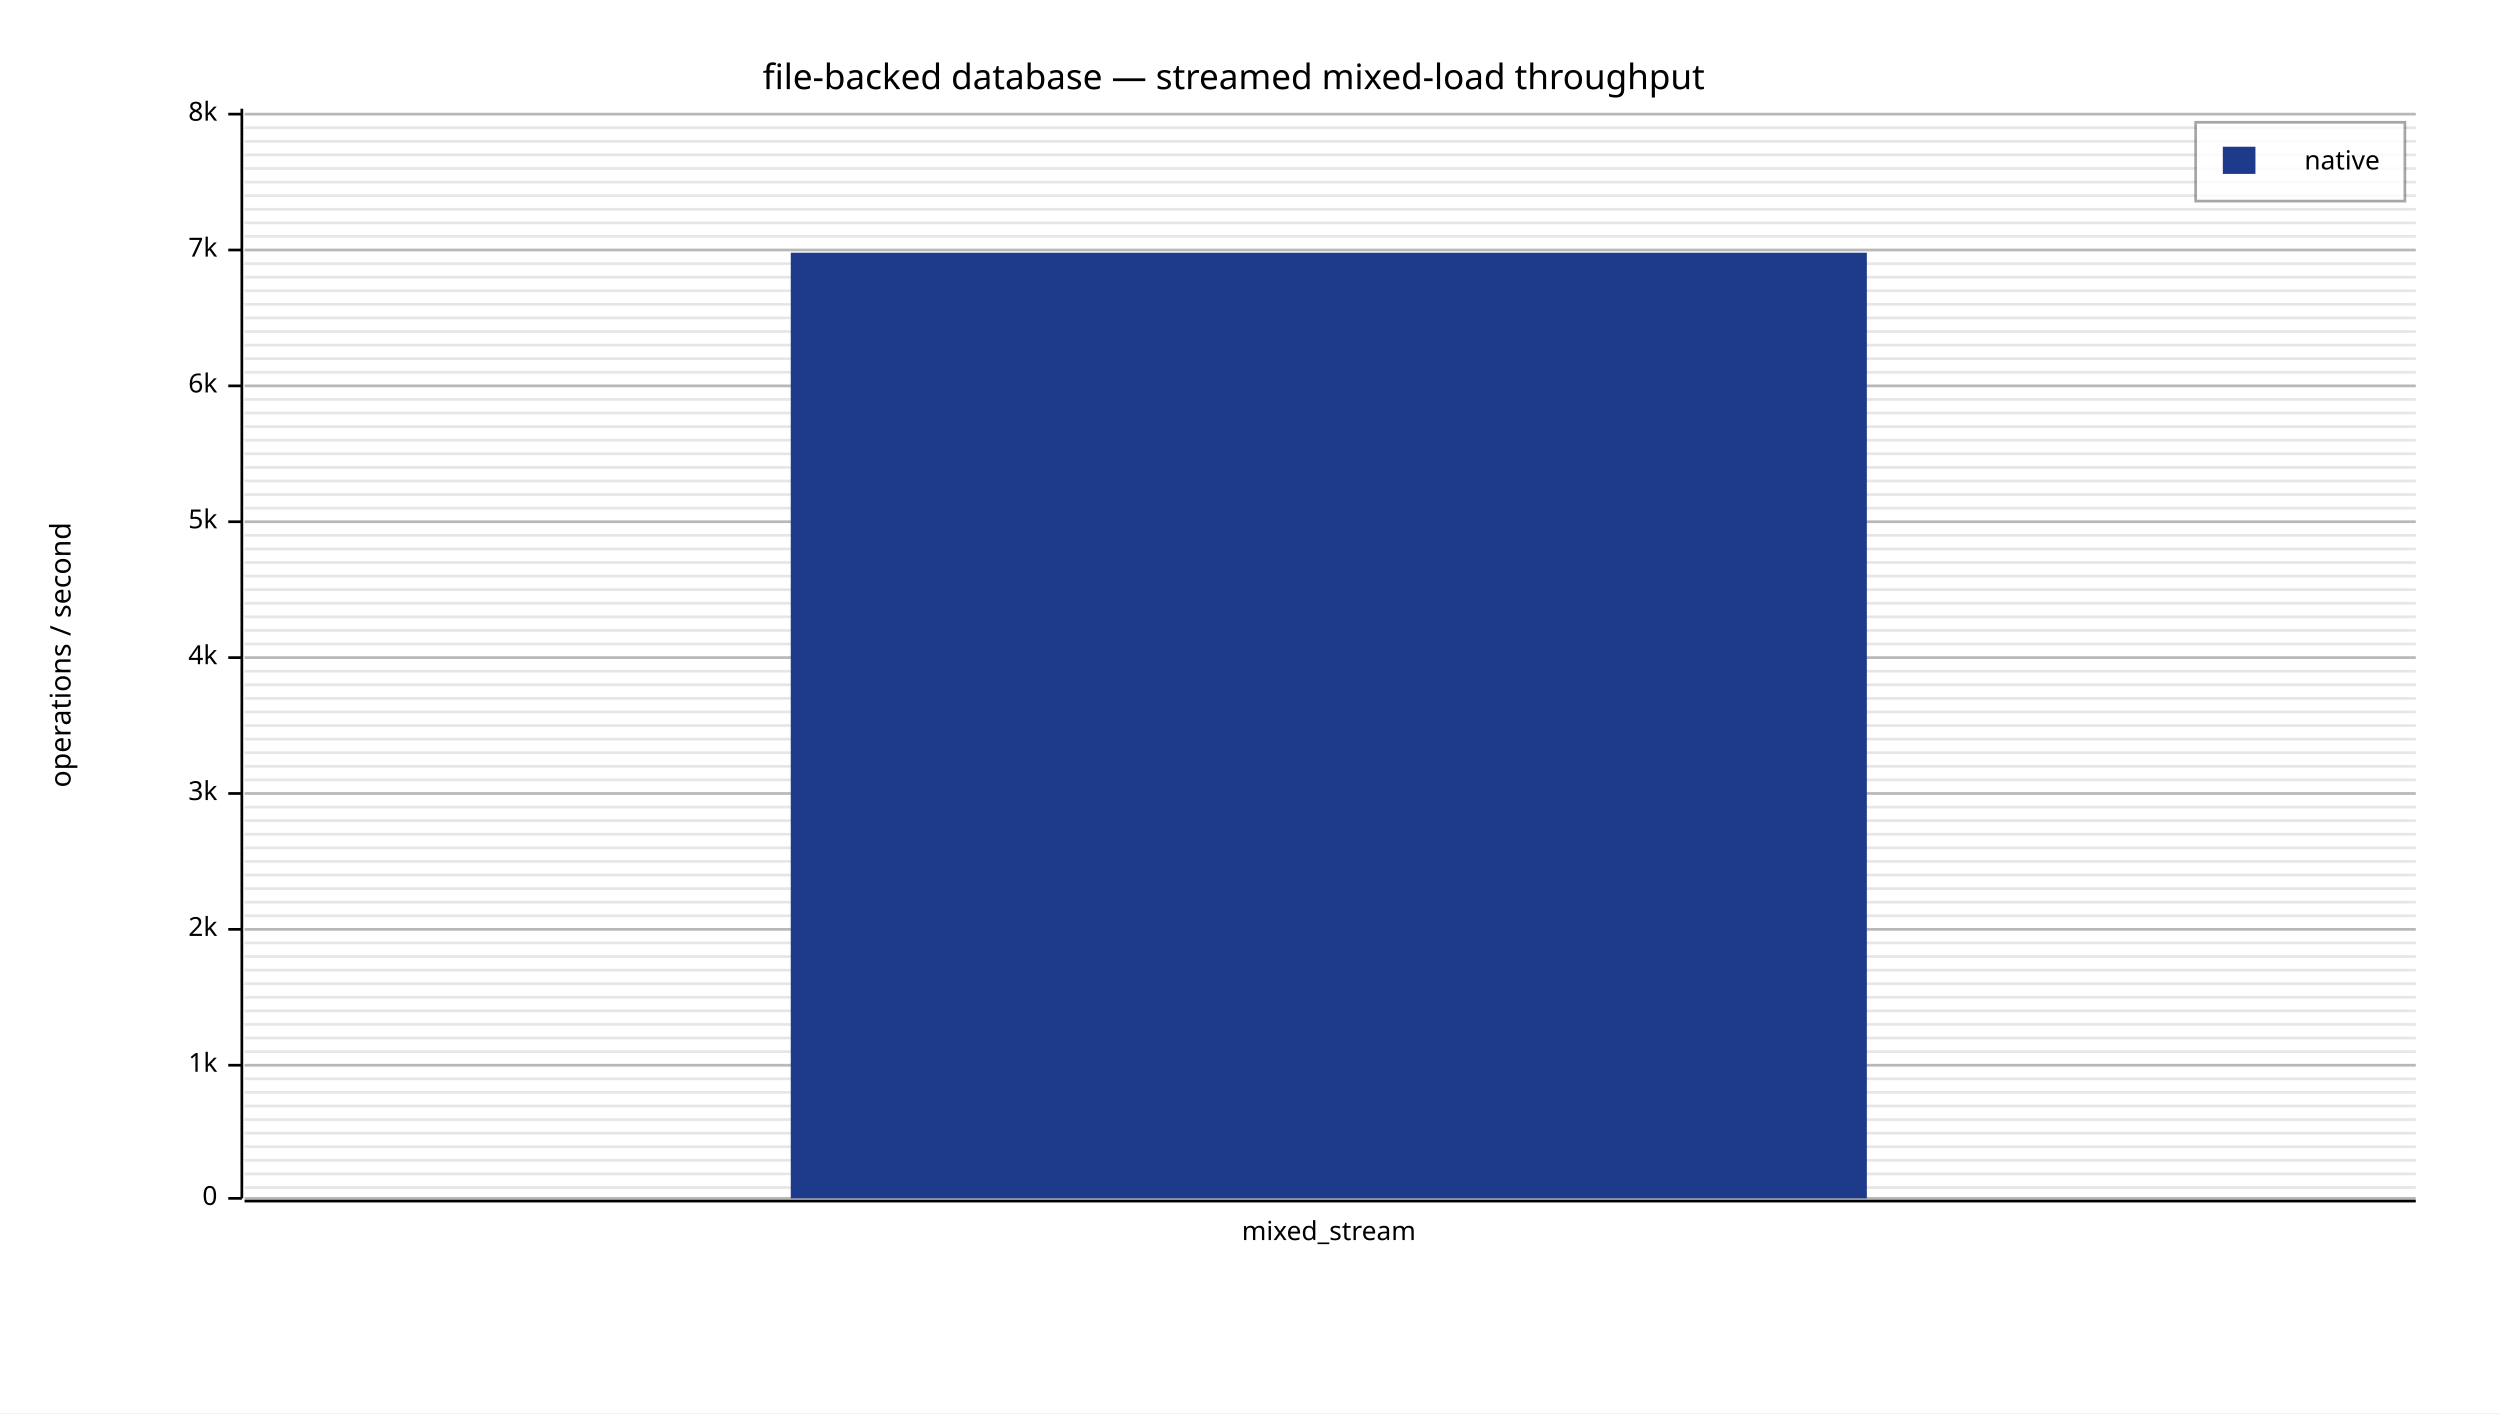
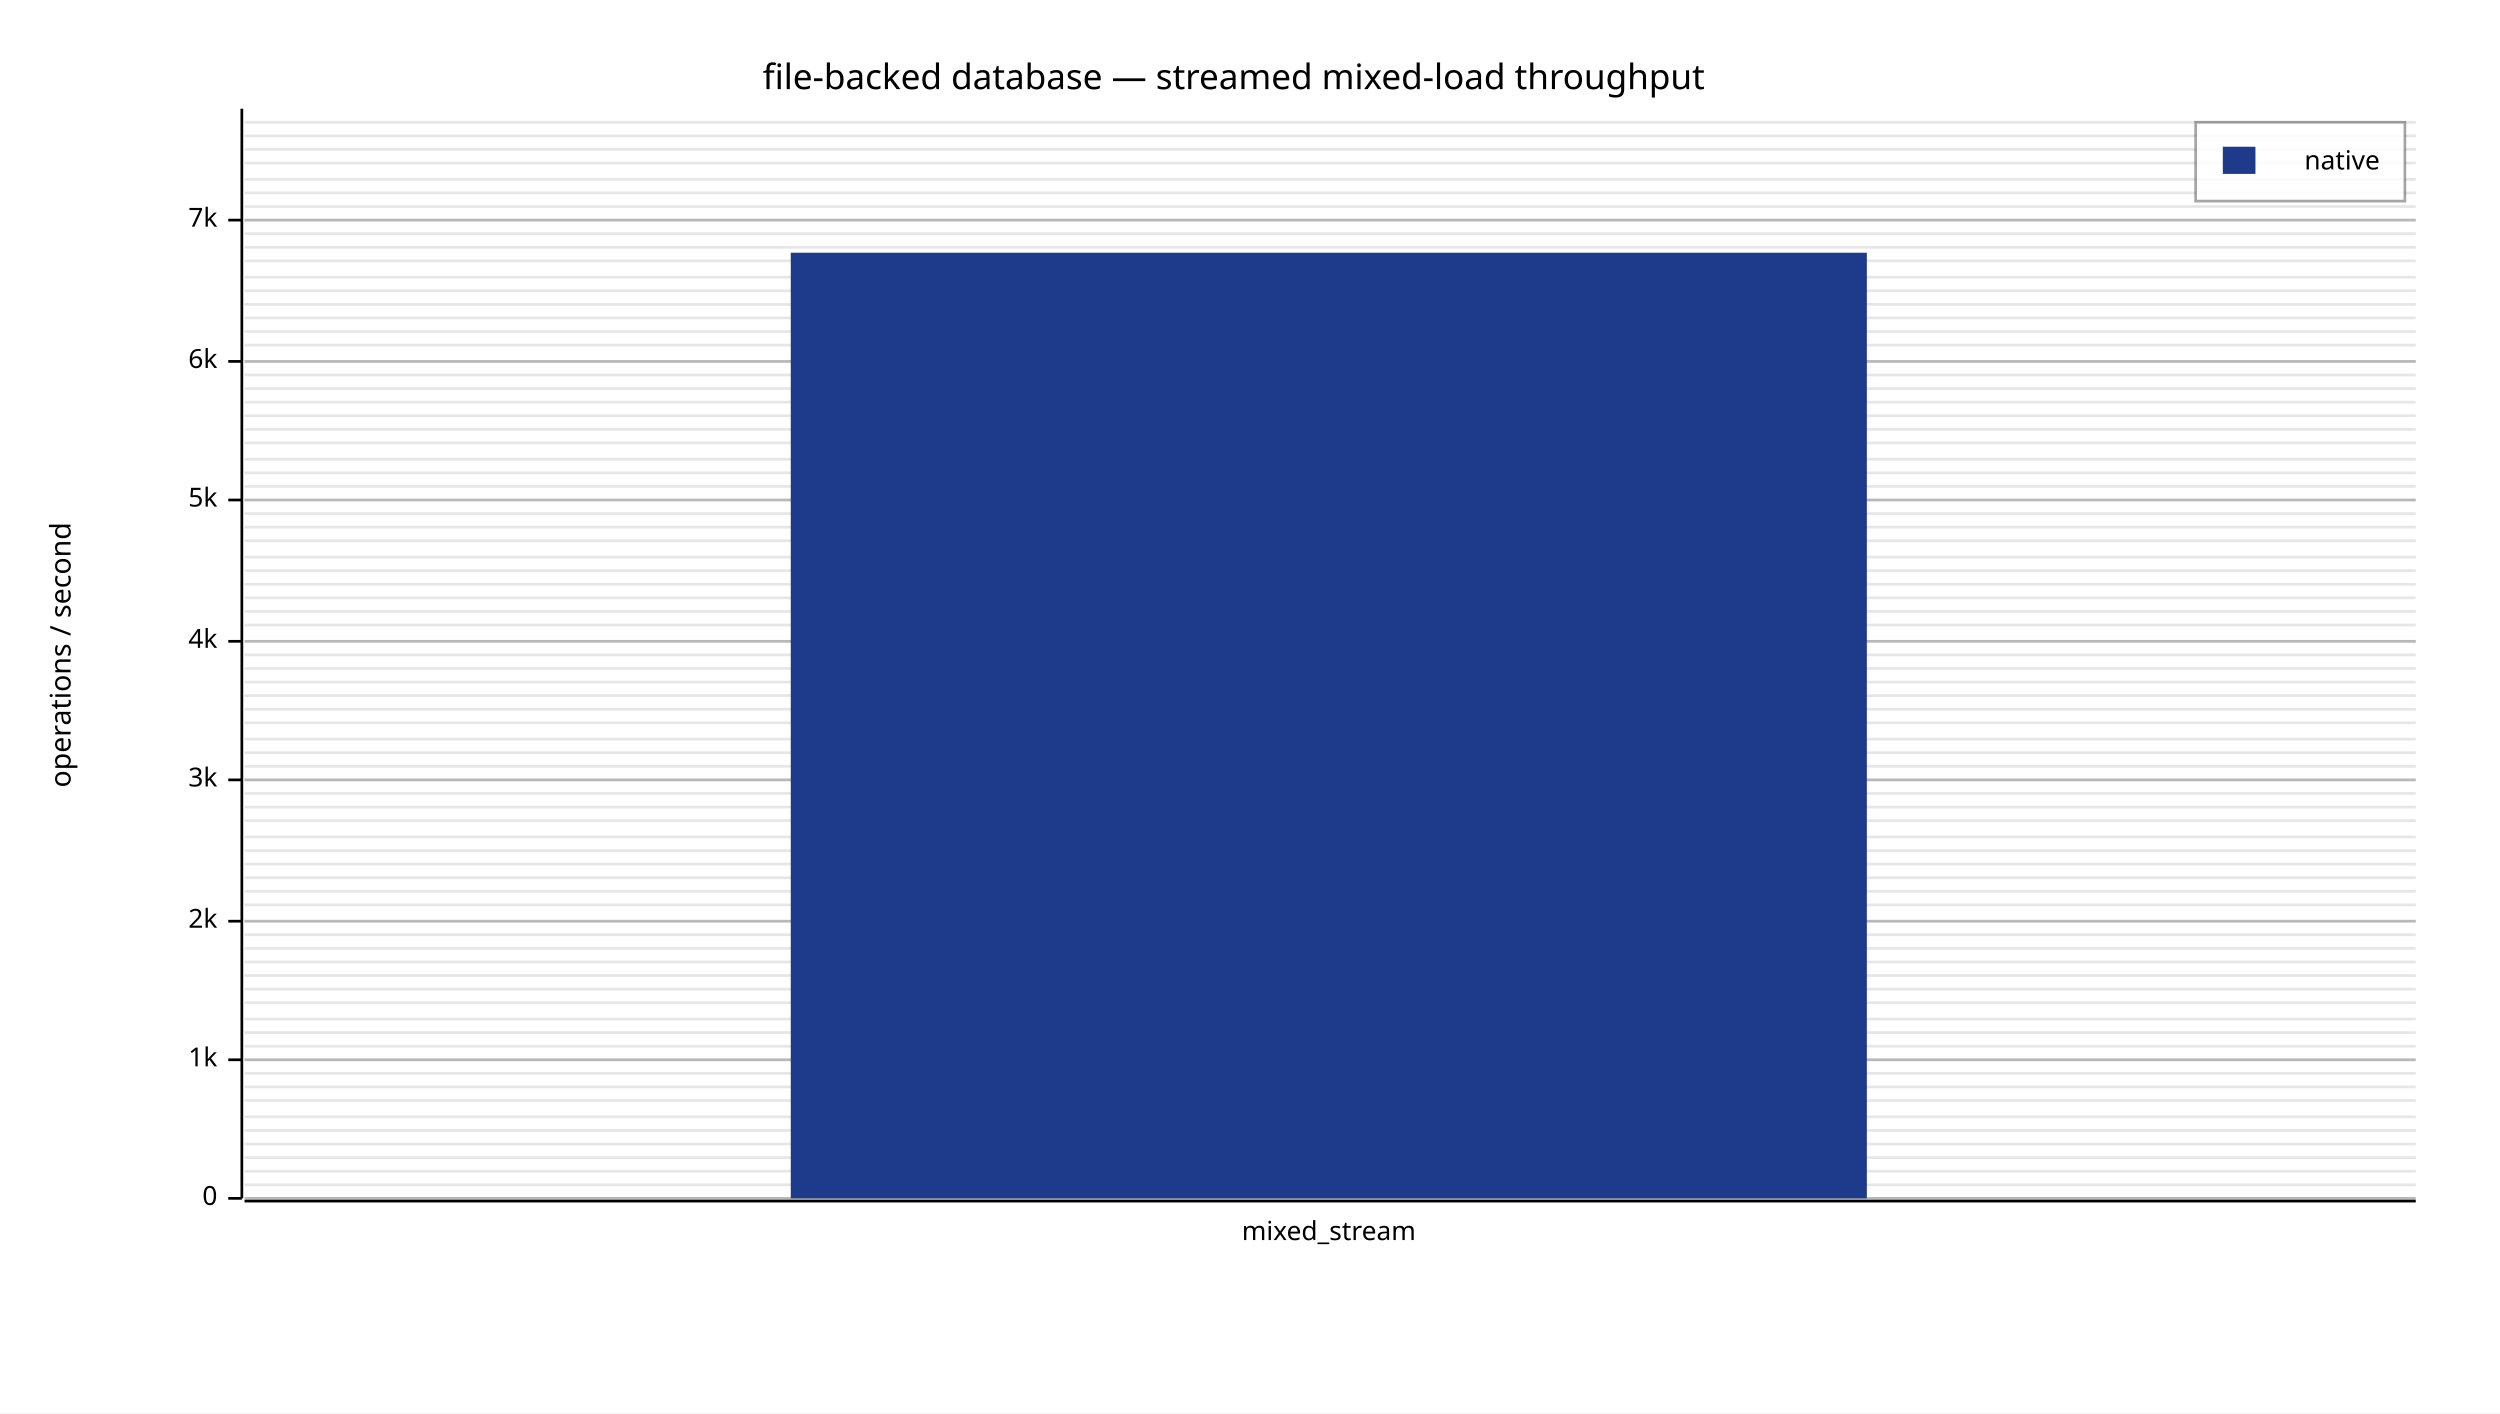
<svg xmlns="http://www.w3.org/2000/svg" width="920" height="520" viewBox="0 0 920 520">
  <rect x="0" y="0" width="920" height="520" opacity="1" fill="#FFFFFF" stroke="none" />
  <text x="454" y="23" dy="0.76em" text-anchor="middle" font-family="sans-serif" font-size="12.903" opacity="1" fill="#000000">
file-backed database — streamed mixed-load throughput
</text>
  <line opacity="0.1" stroke="#000000" stroke-width="1" x1="90" y1="441" x2="889" y2="441" />
-   <line opacity="0.1" stroke="#000000" stroke-width="1" x1="90" y1="437" x2="889" y2="437" />
-   <line opacity="0.1" stroke="#000000" stroke-width="1" x1="90" y1="432" x2="889" y2="432" />
-   <line opacity="0.1" stroke="#000000" stroke-width="1" x1="90" y1="427" x2="889" y2="427" />
-   <line opacity="0.1" stroke="#000000" stroke-width="1" x1="90" y1="422" x2="889" y2="422" />
-   <line opacity="0.1" stroke="#000000" stroke-width="1" x1="90" y1="417" x2="889" y2="417" />
-   <line opacity="0.1" stroke="#000000" stroke-width="1" x1="90" y1="412" x2="889" y2="412" />
-   <line opacity="0.1" stroke="#000000" stroke-width="1" x1="90" y1="407" x2="889" y2="407" />
-   <line opacity="0.1" stroke="#000000" stroke-width="1" x1="90" y1="402" x2="889" y2="402" />
-   <line opacity="0.1" stroke="#000000" stroke-width="1" x1="90" y1="397" x2="889" y2="397" />
-   <line opacity="0.1" stroke="#000000" stroke-width="1" x1="90" y1="392" x2="889" y2="392" />
-   <line opacity="0.1" stroke="#000000" stroke-width="1" x1="90" y1="387" x2="889" y2="387" />
-   <line opacity="0.1" stroke="#000000" stroke-width="1" x1="90" y1="382" x2="889" y2="382" />
-   <line opacity="0.1" stroke="#000000" stroke-width="1" x1="90" y1="377" x2="889" y2="377" />
-   <line opacity="0.1" stroke="#000000" stroke-width="1" x1="90" y1="372" x2="889" y2="372" />
-   <line opacity="0.1" stroke="#000000" stroke-width="1" x1="90" y1="367" x2="889" y2="367" />
-   <line opacity="0.1" stroke="#000000" stroke-width="1" x1="90" y1="362" x2="889" y2="362" />
-   <line opacity="0.1" stroke="#000000" stroke-width="1" x1="90" y1="357" x2="889" y2="357" />
-   <line opacity="0.1" stroke="#000000" stroke-width="1" x1="90" y1="352" x2="889" y2="352" />
-   <line opacity="0.1" stroke="#000000" stroke-width="1" x1="90" y1="347" x2="889" y2="347" />
-   <line opacity="0.1" stroke="#000000" stroke-width="1" x1="90" y1="342" x2="889" y2="342" />
-   <line opacity="0.1" stroke="#000000" stroke-width="1" x1="90" y1="337" x2="889" y2="337" />
-   <line opacity="0.1" stroke="#000000" stroke-width="1" x1="90" y1="332" x2="889" y2="332" />
-   <line opacity="0.1" stroke="#000000" stroke-width="1" x1="90" y1="327" x2="889" y2="327" />
-   <line opacity="0.1" stroke="#000000" stroke-width="1" x1="90" y1="322" x2="889" y2="322" />
-   <line opacity="0.1" stroke="#000000" stroke-width="1" x1="90" y1="317" x2="889" y2="317" />
-   <line opacity="0.1" stroke="#000000" stroke-width="1" x1="90" y1="312" x2="889" y2="312" />
-   <line opacity="0.1" stroke="#000000" stroke-width="1" x1="90" y1="307" x2="889" y2="307" />
+   <line opacity="0.1" stroke="#000000" stroke-width="1" x1="90" y1="436" x2="889" y2="436" />
+   <line opacity="0.1" stroke="#000000" stroke-width="1" x1="90" y1="431" x2="889" y2="431" />
+   <line opacity="0.1" stroke="#000000" stroke-width="1" x1="90" y1="426" x2="889" y2="426" />
+   <line opacity="0.1" stroke="#000000" stroke-width="1" x1="90" y1="421" x2="889" y2="421" />
+   <line opacity="0.1" stroke="#000000" stroke-width="1" x1="90" y1="416" x2="889" y2="416" />
+   <line opacity="0.1" stroke="#000000" stroke-width="1" x1="90" y1="411" x2="889" y2="411" />
+   <line opacity="0.1" stroke="#000000" stroke-width="1" x1="90" y1="405" x2="889" y2="405" />
+   <line opacity="0.1" stroke="#000000" stroke-width="1" x1="90" y1="400" x2="889" y2="400" />
+   <line opacity="0.1" stroke="#000000" stroke-width="1" x1="90" y1="395" x2="889" y2="395" />
+   <line opacity="0.1" stroke="#000000" stroke-width="1" x1="90" y1="390" x2="889" y2="390" />
+   <line opacity="0.1" stroke="#000000" stroke-width="1" x1="90" y1="385" x2="889" y2="385" />
+   <line opacity="0.1" stroke="#000000" stroke-width="1" x1="90" y1="380" x2="889" y2="380" />
+   <line opacity="0.1" stroke="#000000" stroke-width="1" x1="90" y1="375" x2="889" y2="375" />
+   <line opacity="0.1" stroke="#000000" stroke-width="1" x1="90" y1="369" x2="889" y2="369" />
+   <line opacity="0.1" stroke="#000000" stroke-width="1" x1="90" y1="364" x2="889" y2="364" />
+   <line opacity="0.1" stroke="#000000" stroke-width="1" x1="90" y1="359" x2="889" y2="359" />
+   <line opacity="0.1" stroke="#000000" stroke-width="1" x1="90" y1="354" x2="889" y2="354" />
+   <line opacity="0.1" stroke="#000000" stroke-width="1" x1="90" y1="349" x2="889" y2="349" />
+   <line opacity="0.1" stroke="#000000" stroke-width="1" x1="90" y1="344" x2="889" y2="344" />
+   <line opacity="0.1" stroke="#000000" stroke-width="1" x1="90" y1="339" x2="889" y2="339" />
+   <line opacity="0.1" stroke="#000000" stroke-width="1" x1="90" y1="333" x2="889" y2="333" />
+   <line opacity="0.1" stroke="#000000" stroke-width="1" x1="90" y1="328" x2="889" y2="328" />
+   <line opacity="0.1" stroke="#000000" stroke-width="1" x1="90" y1="323" x2="889" y2="323" />
+   <line opacity="0.1" stroke="#000000" stroke-width="1" x1="90" y1="318" x2="889" y2="318" />
+   <line opacity="0.1" stroke="#000000" stroke-width="1" x1="90" y1="313" x2="889" y2="313" />
+   <line opacity="0.1" stroke="#000000" stroke-width="1" x1="90" y1="308" x2="889" y2="308" />
  <line opacity="0.1" stroke="#000000" stroke-width="1" x1="90" y1="302" x2="889" y2="302" />
  <line opacity="0.1" stroke="#000000" stroke-width="1" x1="90" y1="297" x2="889" y2="297" />
  <line opacity="0.1" stroke="#000000" stroke-width="1" x1="90" y1="292" x2="889" y2="292" />
  <line opacity="0.1" stroke="#000000" stroke-width="1" x1="90" y1="287" x2="889" y2="287" />
  <line opacity="0.1" stroke="#000000" stroke-width="1" x1="90" y1="282" x2="889" y2="282" />
  <line opacity="0.1" stroke="#000000" stroke-width="1" x1="90" y1="277" x2="889" y2="277" />
  <line opacity="0.1" stroke="#000000" stroke-width="1" x1="90" y1="272" x2="889" y2="272" />
-   <line opacity="0.1" stroke="#000000" stroke-width="1" x1="90" y1="267" x2="889" y2="267" />
-   <line opacity="0.1" stroke="#000000" stroke-width="1" x1="90" y1="262" x2="889" y2="262" />
-   <line opacity="0.1" stroke="#000000" stroke-width="1" x1="90" y1="257" x2="889" y2="257" />
-   <line opacity="0.1" stroke="#000000" stroke-width="1" x1="90" y1="252" x2="889" y2="252" />
-   <line opacity="0.1" stroke="#000000" stroke-width="1" x1="90" y1="247" x2="889" y2="247" />
-   <line opacity="0.1" stroke="#000000" stroke-width="1" x1="90" y1="242" x2="889" y2="242" />
-   <line opacity="0.1" stroke="#000000" stroke-width="1" x1="90" y1="237" x2="889" y2="237" />
-   <line opacity="0.1" stroke="#000000" stroke-width="1" x1="90" y1="232" x2="889" y2="232" />
-   <line opacity="0.1" stroke="#000000" stroke-width="1" x1="90" y1="227" x2="889" y2="227" />
-   <line opacity="0.1" stroke="#000000" stroke-width="1" x1="90" y1="222" x2="889" y2="222" />
-   <line opacity="0.1" stroke="#000000" stroke-width="1" x1="90" y1="217" x2="889" y2="217" />
-   <line opacity="0.1" stroke="#000000" stroke-width="1" x1="90" y1="212" x2="889" y2="212" />
-   <line opacity="0.1" stroke="#000000" stroke-width="1" x1="90" y1="207" x2="889" y2="207" />
-   <line opacity="0.1" stroke="#000000" stroke-width="1" x1="90" y1="202" x2="889" y2="202" />
-   <line opacity="0.1" stroke="#000000" stroke-width="1" x1="90" y1="197" x2="889" y2="197" />
-   <line opacity="0.1" stroke="#000000" stroke-width="1" x1="90" y1="192" x2="889" y2="192" />
-   <line opacity="0.1" stroke="#000000" stroke-width="1" x1="90" y1="187" x2="889" y2="187" />
-   <line opacity="0.1" stroke="#000000" stroke-width="1" x1="90" y1="182" x2="889" y2="182" />
-   <line opacity="0.1" stroke="#000000" stroke-width="1" x1="90" y1="177" x2="889" y2="177" />
-   <line opacity="0.1" stroke="#000000" stroke-width="1" x1="90" y1="172" x2="889" y2="172" />
-   <line opacity="0.1" stroke="#000000" stroke-width="1" x1="90" y1="167" x2="889" y2="167" />
-   <line opacity="0.1" stroke="#000000" stroke-width="1" x1="90" y1="162" x2="889" y2="162" />
-   <line opacity="0.1" stroke="#000000" stroke-width="1" x1="90" y1="157" x2="889" y2="157" />
-   <line opacity="0.1" stroke="#000000" stroke-width="1" x1="90" y1="152" x2="889" y2="152" />
-   <line opacity="0.1" stroke="#000000" stroke-width="1" x1="90" y1="147" x2="889" y2="147" />
-   <line opacity="0.1" stroke="#000000" stroke-width="1" x1="90" y1="142" x2="889" y2="142" />
-   <line opacity="0.1" stroke="#000000" stroke-width="1" x1="90" y1="137" x2="889" y2="137" />
-   <line opacity="0.1" stroke="#000000" stroke-width="1" x1="90" y1="132" x2="889" y2="132" />
+   <line opacity="0.1" stroke="#000000" stroke-width="1" x1="90" y1="266" x2="889" y2="266" />
+   <line opacity="0.1" stroke="#000000" stroke-width="1" x1="90" y1="261" x2="889" y2="261" />
+   <line opacity="0.1" stroke="#000000" stroke-width="1" x1="90" y1="256" x2="889" y2="256" />
+   <line opacity="0.1" stroke="#000000" stroke-width="1" x1="90" y1="251" x2="889" y2="251" />
+   <line opacity="0.1" stroke="#000000" stroke-width="1" x1="90" y1="246" x2="889" y2="246" />
+   <line opacity="0.1" stroke="#000000" stroke-width="1" x1="90" y1="241" x2="889" y2="241" />
+   <line opacity="0.1" stroke="#000000" stroke-width="1" x1="90" y1="236" x2="889" y2="236" />
+   <line opacity="0.1" stroke="#000000" stroke-width="1" x1="90" y1="230" x2="889" y2="230" />
+   <line opacity="0.1" stroke="#000000" stroke-width="1" x1="90" y1="225" x2="889" y2="225" />
+   <line opacity="0.1" stroke="#000000" stroke-width="1" x1="90" y1="220" x2="889" y2="220" />
+   <line opacity="0.1" stroke="#000000" stroke-width="1" x1="90" y1="215" x2="889" y2="215" />
+   <line opacity="0.1" stroke="#000000" stroke-width="1" x1="90" y1="210" x2="889" y2="210" />
+   <line opacity="0.1" stroke="#000000" stroke-width="1" x1="90" y1="205" x2="889" y2="205" />
+   <line opacity="0.1" stroke="#000000" stroke-width="1" x1="90" y1="199" x2="889" y2="199" />
+   <line opacity="0.1" stroke="#000000" stroke-width="1" x1="90" y1="194" x2="889" y2="194" />
+   <line opacity="0.1" stroke="#000000" stroke-width="1" x1="90" y1="189" x2="889" y2="189" />
+   <line opacity="0.1" stroke="#000000" stroke-width="1" x1="90" y1="184" x2="889" y2="184" />
+   <line opacity="0.1" stroke="#000000" stroke-width="1" x1="90" y1="179" x2="889" y2="179" />
+   <line opacity="0.1" stroke="#000000" stroke-width="1" x1="90" y1="174" x2="889" y2="174" />
+   <line opacity="0.1" stroke="#000000" stroke-width="1" x1="90" y1="169" x2="889" y2="169" />
+   <line opacity="0.1" stroke="#000000" stroke-width="1" x1="90" y1="163" x2="889" y2="163" />
+   <line opacity="0.1" stroke="#000000" stroke-width="1" x1="90" y1="158" x2="889" y2="158" />
+   <line opacity="0.1" stroke="#000000" stroke-width="1" x1="90" y1="153" x2="889" y2="153" />
+   <line opacity="0.1" stroke="#000000" stroke-width="1" x1="90" y1="148" x2="889" y2="148" />
+   <line opacity="0.1" stroke="#000000" stroke-width="1" x1="90" y1="143" x2="889" y2="143" />
+   <line opacity="0.1" stroke="#000000" stroke-width="1" x1="90" y1="138" x2="889" y2="138" />
+   <line opacity="0.1" stroke="#000000" stroke-width="1" x1="90" y1="133" x2="889" y2="133" />
  <line opacity="0.1" stroke="#000000" stroke-width="1" x1="90" y1="127" x2="889" y2="127" />
  <line opacity="0.1" stroke="#000000" stroke-width="1" x1="90" y1="122" x2="889" y2="122" />
  <line opacity="0.1" stroke="#000000" stroke-width="1" x1="90" y1="117" x2="889" y2="117" />
  <line opacity="0.1" stroke="#000000" stroke-width="1" x1="90" y1="112" x2="889" y2="112" />
  <line opacity="0.1" stroke="#000000" stroke-width="1" x1="90" y1="107" x2="889" y2="107" />
  <line opacity="0.1" stroke="#000000" stroke-width="1" x1="90" y1="102" x2="889" y2="102" />
-   <line opacity="0.1" stroke="#000000" stroke-width="1" x1="90" y1="97" x2="889" y2="97" />
-   <line opacity="0.1" stroke="#000000" stroke-width="1" x1="90" y1="92" x2="889" y2="92" />
-   <line opacity="0.1" stroke="#000000" stroke-width="1" x1="90" y1="87" x2="889" y2="87" />
-   <line opacity="0.1" stroke="#000000" stroke-width="1" x1="90" y1="82" x2="889" y2="82" />
-   <line opacity="0.1" stroke="#000000" stroke-width="1" x1="90" y1="77" x2="889" y2="77" />
-   <line opacity="0.1" stroke="#000000" stroke-width="1" x1="90" y1="72" x2="889" y2="72" />
-   <line opacity="0.1" stroke="#000000" stroke-width="1" x1="90" y1="67" x2="889" y2="67" />
-   <line opacity="0.1" stroke="#000000" stroke-width="1" x1="90" y1="62" x2="889" y2="62" />
-   <line opacity="0.1" stroke="#000000" stroke-width="1" x1="90" y1="57" x2="889" y2="57" />
-   <line opacity="0.1" stroke="#000000" stroke-width="1" x1="90" y1="52" x2="889" y2="52" />
-   <line opacity="0.1" stroke="#000000" stroke-width="1" x1="90" y1="47" x2="889" y2="47" />
-   <line opacity="0.1" stroke="#000000" stroke-width="1" x1="90" y1="42" x2="889" y2="42" />
+   <line opacity="0.1" stroke="#000000" stroke-width="1" x1="90" y1="96" x2="889" y2="96" />
+   <line opacity="0.1" stroke="#000000" stroke-width="1" x1="90" y1="91" x2="889" y2="91" />
+   <line opacity="0.1" stroke="#000000" stroke-width="1" x1="90" y1="86" x2="889" y2="86" />
+   <line opacity="0.1" stroke="#000000" stroke-width="1" x1="90" y1="81" x2="889" y2="81" />
+   <line opacity="0.1" stroke="#000000" stroke-width="1" x1="90" y1="76" x2="889" y2="76" />
+   <line opacity="0.1" stroke="#000000" stroke-width="1" x1="90" y1="71" x2="889" y2="71" />
+   <line opacity="0.1" stroke="#000000" stroke-width="1" x1="90" y1="66" x2="889" y2="66" />
+   <line opacity="0.1" stroke="#000000" stroke-width="1" x1="90" y1="60" x2="889" y2="60" />
+   <line opacity="0.1" stroke="#000000" stroke-width="1" x1="90" y1="55" x2="889" y2="55" />
+   <line opacity="0.1" stroke="#000000" stroke-width="1" x1="90" y1="50" x2="889" y2="50" />
+   <line opacity="0.1" stroke="#000000" stroke-width="1" x1="90" y1="45" x2="889" y2="45" />
  <text x="18" y="241" dy="0.76em" text-anchor="middle" font-family="sans-serif" font-size="10.484" opacity="1" fill="#000000" transform="rotate(270, 18, 241)">
operations / second
</text>
  <line opacity="0.2" stroke="#000000" stroke-width="1" x1="90" y1="441" x2="889" y2="441" />
-   <line opacity="0.2" stroke="#000000" stroke-width="1" x1="90" y1="392" x2="889" y2="392" />
-   <line opacity="0.2" stroke="#000000" stroke-width="1" x1="90" y1="342" x2="889" y2="342" />
-   <line opacity="0.2" stroke="#000000" stroke-width="1" x1="90" y1="292" x2="889" y2="292" />
-   <line opacity="0.2" stroke="#000000" stroke-width="1" x1="90" y1="242" x2="889" y2="242" />
-   <line opacity="0.2" stroke="#000000" stroke-width="1" x1="90" y1="192" x2="889" y2="192" />
-   <line opacity="0.2" stroke="#000000" stroke-width="1" x1="90" y1="142" x2="889" y2="142" />
-   <line opacity="0.2" stroke="#000000" stroke-width="1" x1="90" y1="92" x2="889" y2="92" />
-   <line opacity="0.2" stroke="#000000" stroke-width="1" x1="90" y1="42" x2="889" y2="42" />
+   <line opacity="0.2" stroke="#000000" stroke-width="1" x1="90" y1="390" x2="889" y2="390" />
+   <line opacity="0.2" stroke="#000000" stroke-width="1" x1="90" y1="339" x2="889" y2="339" />
+   <line opacity="0.2" stroke="#000000" stroke-width="1" x1="90" y1="287" x2="889" y2="287" />
+   <line opacity="0.2" stroke="#000000" stroke-width="1" x1="90" y1="236" x2="889" y2="236" />
+   <line opacity="0.2" stroke="#000000" stroke-width="1" x1="90" y1="184" x2="889" y2="184" />
+   <line opacity="0.2" stroke="#000000" stroke-width="1" x1="90" y1="133" x2="889" y2="133" />
+   <line opacity="0.2" stroke="#000000" stroke-width="1" x1="90" y1="81" x2="889" y2="81" />
  <polyline fill="none" opacity="1" stroke="#000000" stroke-width="1" points="89,40 89,441 " />
  <text x="80" y="441" dy="0.5ex" text-anchor="end" font-family="sans-serif" font-size="9.677" opacity="1" fill="#000000">
0
</text>
  <polyline fill="none" opacity="1" stroke="#000000" stroke-width="1" points="84,441 89,441 " />
-   <text x="80" y="392" dy="0.5ex" text-anchor="end" font-family="sans-serif" font-size="9.677" opacity="1" fill="#000000">
+   <text x="80" y="390" dy="0.5ex" text-anchor="end" font-family="sans-serif" font-size="9.677" opacity="1" fill="#000000">
1k
</text>
-   <polyline fill="none" opacity="1" stroke="#000000" stroke-width="1" points="84,392 89,392 " />
-   <text x="80" y="342" dy="0.5ex" text-anchor="end" font-family="sans-serif" font-size="9.677" opacity="1" fill="#000000">
+   <polyline fill="none" opacity="1" stroke="#000000" stroke-width="1" points="84,390 89,390 " />
+   <text x="80" y="339" dy="0.5ex" text-anchor="end" font-family="sans-serif" font-size="9.677" opacity="1" fill="#000000">
2k
</text>
-   <polyline fill="none" opacity="1" stroke="#000000" stroke-width="1" points="84,342 89,342 " />
-   <text x="80" y="292" dy="0.5ex" text-anchor="end" font-family="sans-serif" font-size="9.677" opacity="1" fill="#000000">
+   <polyline fill="none" opacity="1" stroke="#000000" stroke-width="1" points="84,339 89,339 " />
+   <text x="80" y="287" dy="0.5ex" text-anchor="end" font-family="sans-serif" font-size="9.677" opacity="1" fill="#000000">
3k
</text>
-   <polyline fill="none" opacity="1" stroke="#000000" stroke-width="1" points="84,292 89,292 " />
-   <text x="80" y="242" dy="0.5ex" text-anchor="end" font-family="sans-serif" font-size="9.677" opacity="1" fill="#000000">
+   <polyline fill="none" opacity="1" stroke="#000000" stroke-width="1" points="84,287 89,287 " />
+   <text x="80" y="236" dy="0.5ex" text-anchor="end" font-family="sans-serif" font-size="9.677" opacity="1" fill="#000000">
4k
</text>
-   <polyline fill="none" opacity="1" stroke="#000000" stroke-width="1" points="84,242 89,242 " />
-   <text x="80" y="192" dy="0.5ex" text-anchor="end" font-family="sans-serif" font-size="9.677" opacity="1" fill="#000000">
+   <polyline fill="none" opacity="1" stroke="#000000" stroke-width="1" points="84,236 89,236 " />
+   <text x="80" y="184" dy="0.5ex" text-anchor="end" font-family="sans-serif" font-size="9.677" opacity="1" fill="#000000">
5k
</text>
-   <polyline fill="none" opacity="1" stroke="#000000" stroke-width="1" points="84,192 89,192 " />
-   <text x="80" y="142" dy="0.5ex" text-anchor="end" font-family="sans-serif" font-size="9.677" opacity="1" fill="#000000">
+   <polyline fill="none" opacity="1" stroke="#000000" stroke-width="1" points="84,184 89,184 " />
+   <text x="80" y="133" dy="0.5ex" text-anchor="end" font-family="sans-serif" font-size="9.677" opacity="1" fill="#000000">
6k
</text>
-   <polyline fill="none" opacity="1" stroke="#000000" stroke-width="1" points="84,142 89,142 " />
-   <text x="80" y="92" dy="0.5ex" text-anchor="end" font-family="sans-serif" font-size="9.677" opacity="1" fill="#000000">
+   <polyline fill="none" opacity="1" stroke="#000000" stroke-width="1" points="84,133 89,133 " />
+   <text x="80" y="81" dy="0.5ex" text-anchor="end" font-family="sans-serif" font-size="9.677" opacity="1" fill="#000000">
7k
</text>
-   <polyline fill="none" opacity="1" stroke="#000000" stroke-width="1" points="84,92 89,92 " />
-   <text x="80" y="42" dy="0.5ex" text-anchor="end" font-family="sans-serif" font-size="9.677" opacity="1" fill="#000000">
- 8k
- </text>
-   <polyline fill="none" opacity="1" stroke="#000000" stroke-width="1" points="84,42 89,42 " />
+   <polyline fill="none" opacity="1" stroke="#000000" stroke-width="1" points="84,81 89,81 " />
  <polyline fill="none" opacity="1" stroke="#000000" stroke-width="1" points="90,442 889,442 " />
  <rect x="291" y="93" width="396" height="348" opacity="1" fill="#1E3A8A" stroke="none" />
  <rect x="808" y="45" width="77" height="29" opacity="0.85" fill="#FFFFFF" stroke="none" />
  <rect x="808" y="45" width="77" height="29" opacity="0.35" fill="none" stroke="#000000" />
  <text x="848" y="55" dy="0.76em" text-anchor="start" font-family="sans-serif" font-size="9.677" opacity="1" fill="#000000">
native
</text>
  <rect x="818" y="54" width="12" height="10" opacity="1" fill="#1E3A8A" stroke="none" />
  <text x="489" y="449" dy="0.76em" text-anchor="middle" font-family="sans-serif" font-size="9.677" opacity="1" fill="#000000">
mixed_stream
</text>
</svg>
